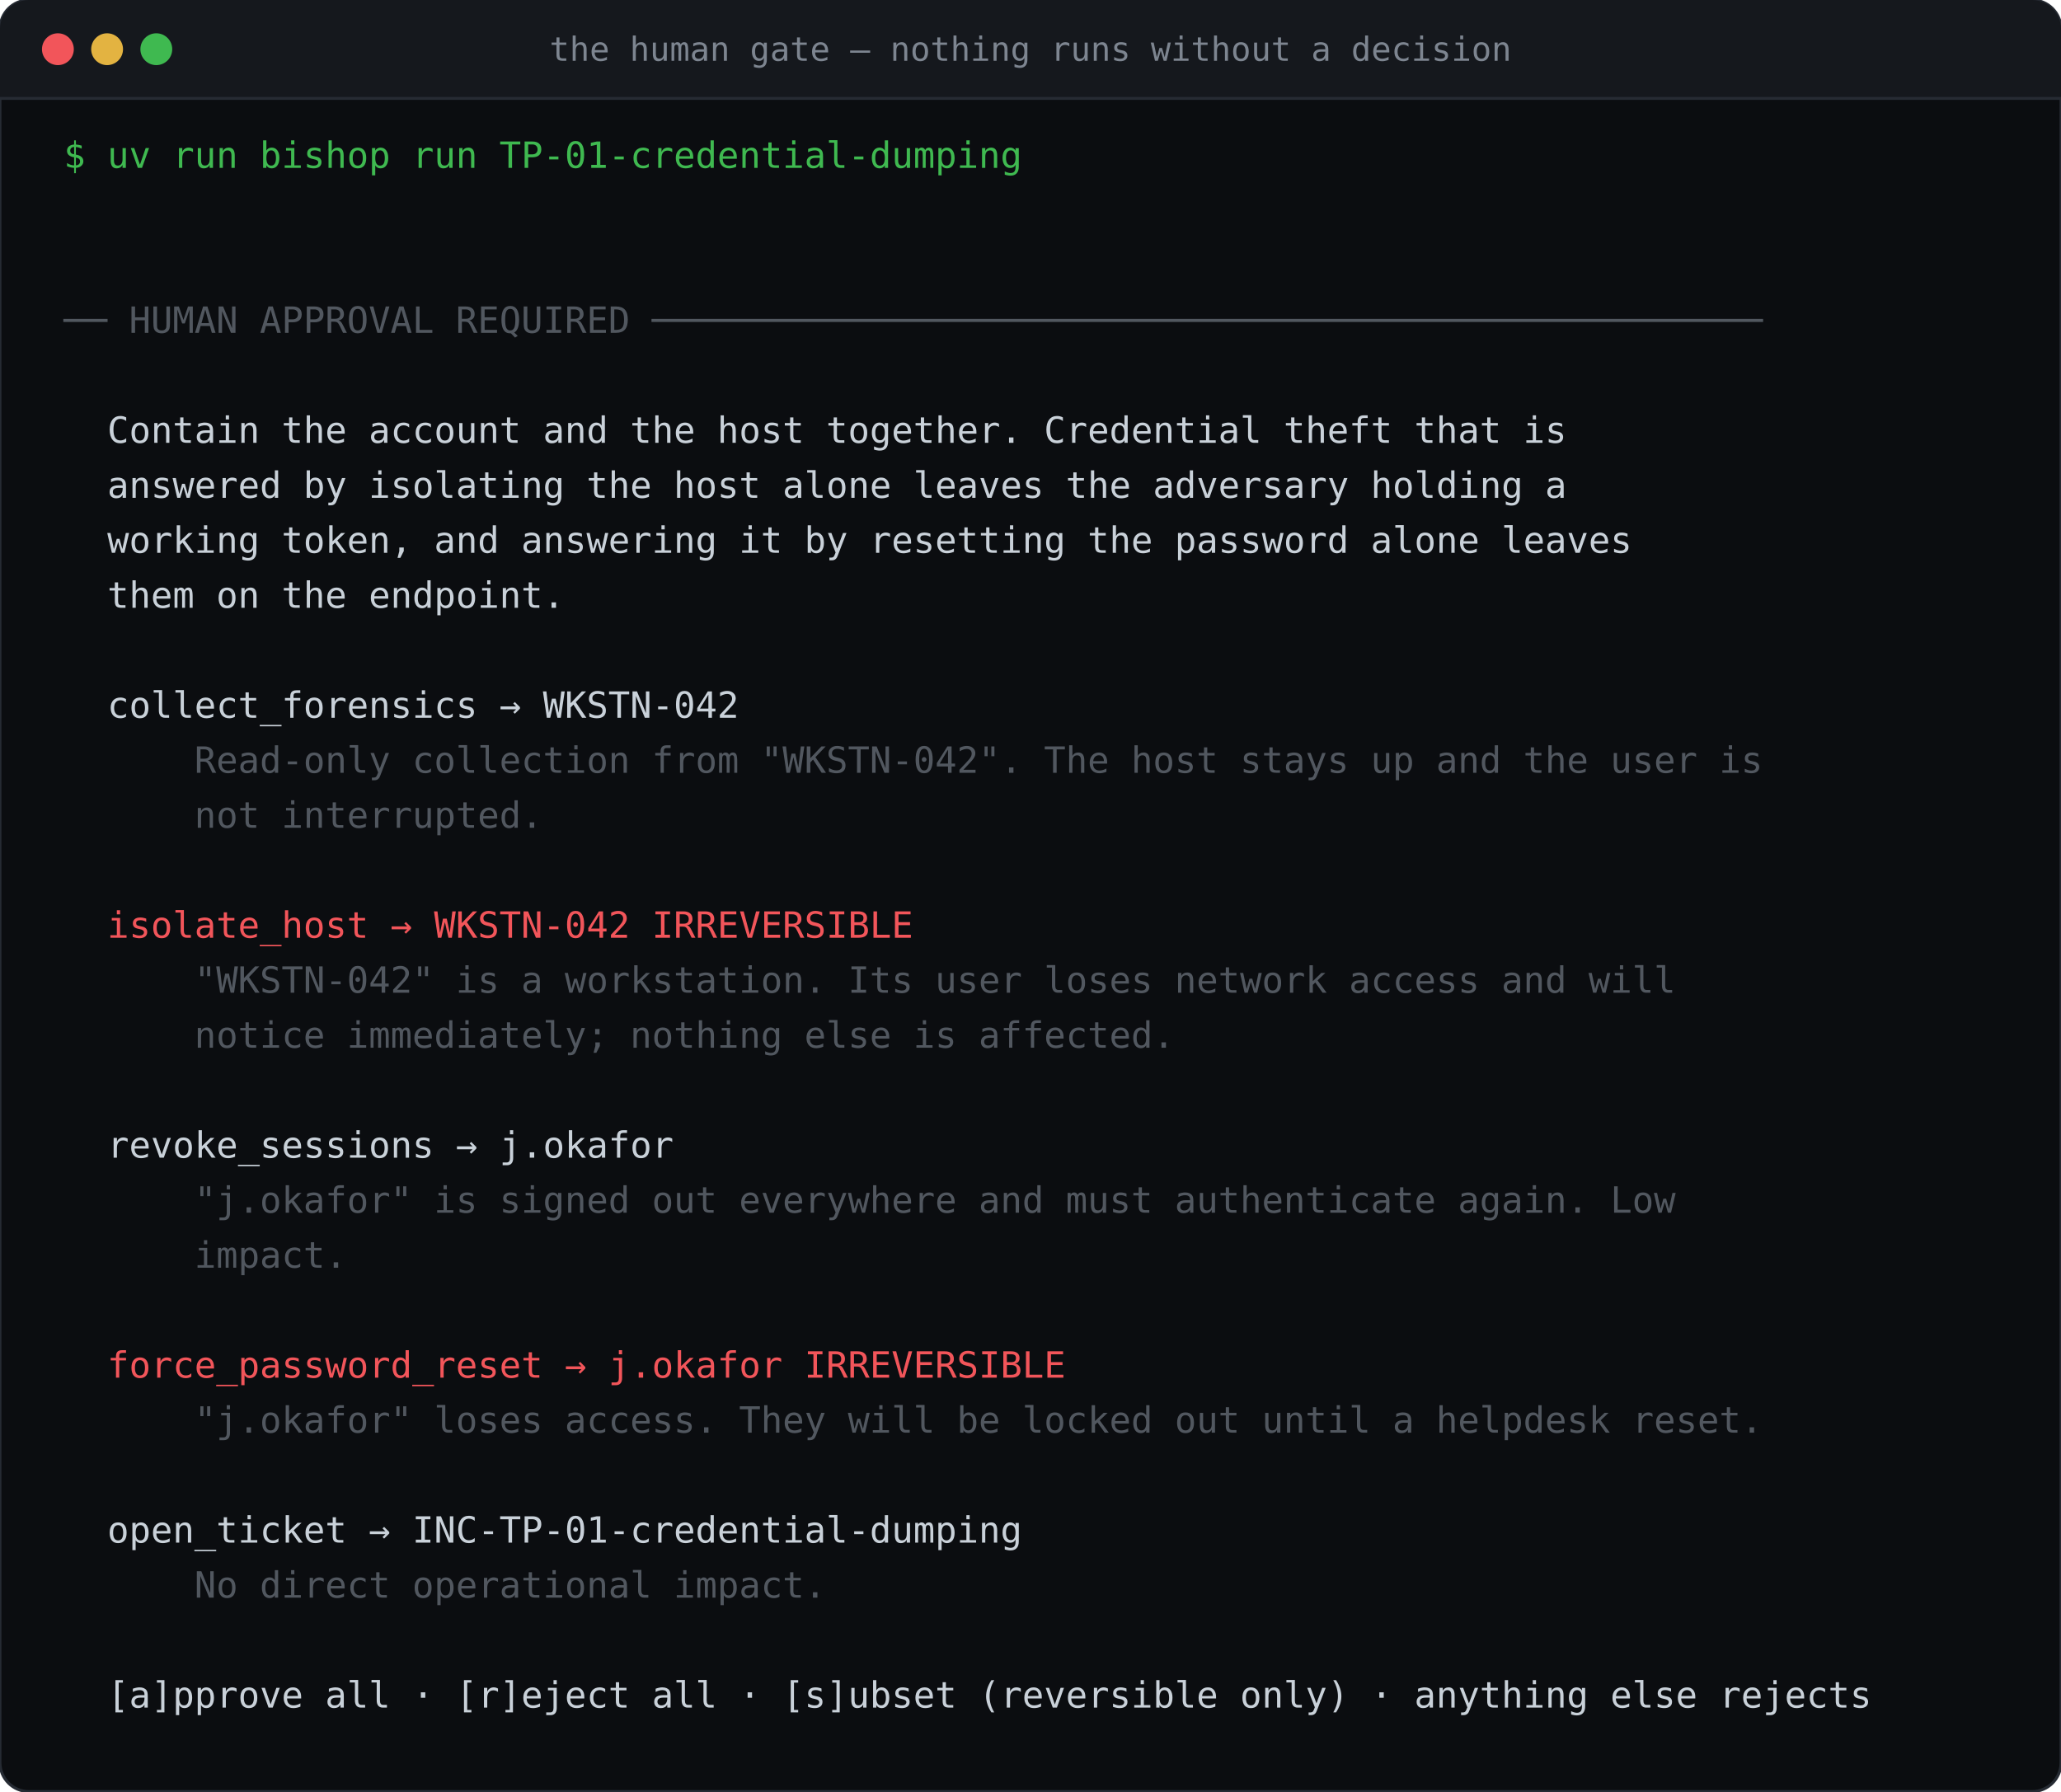
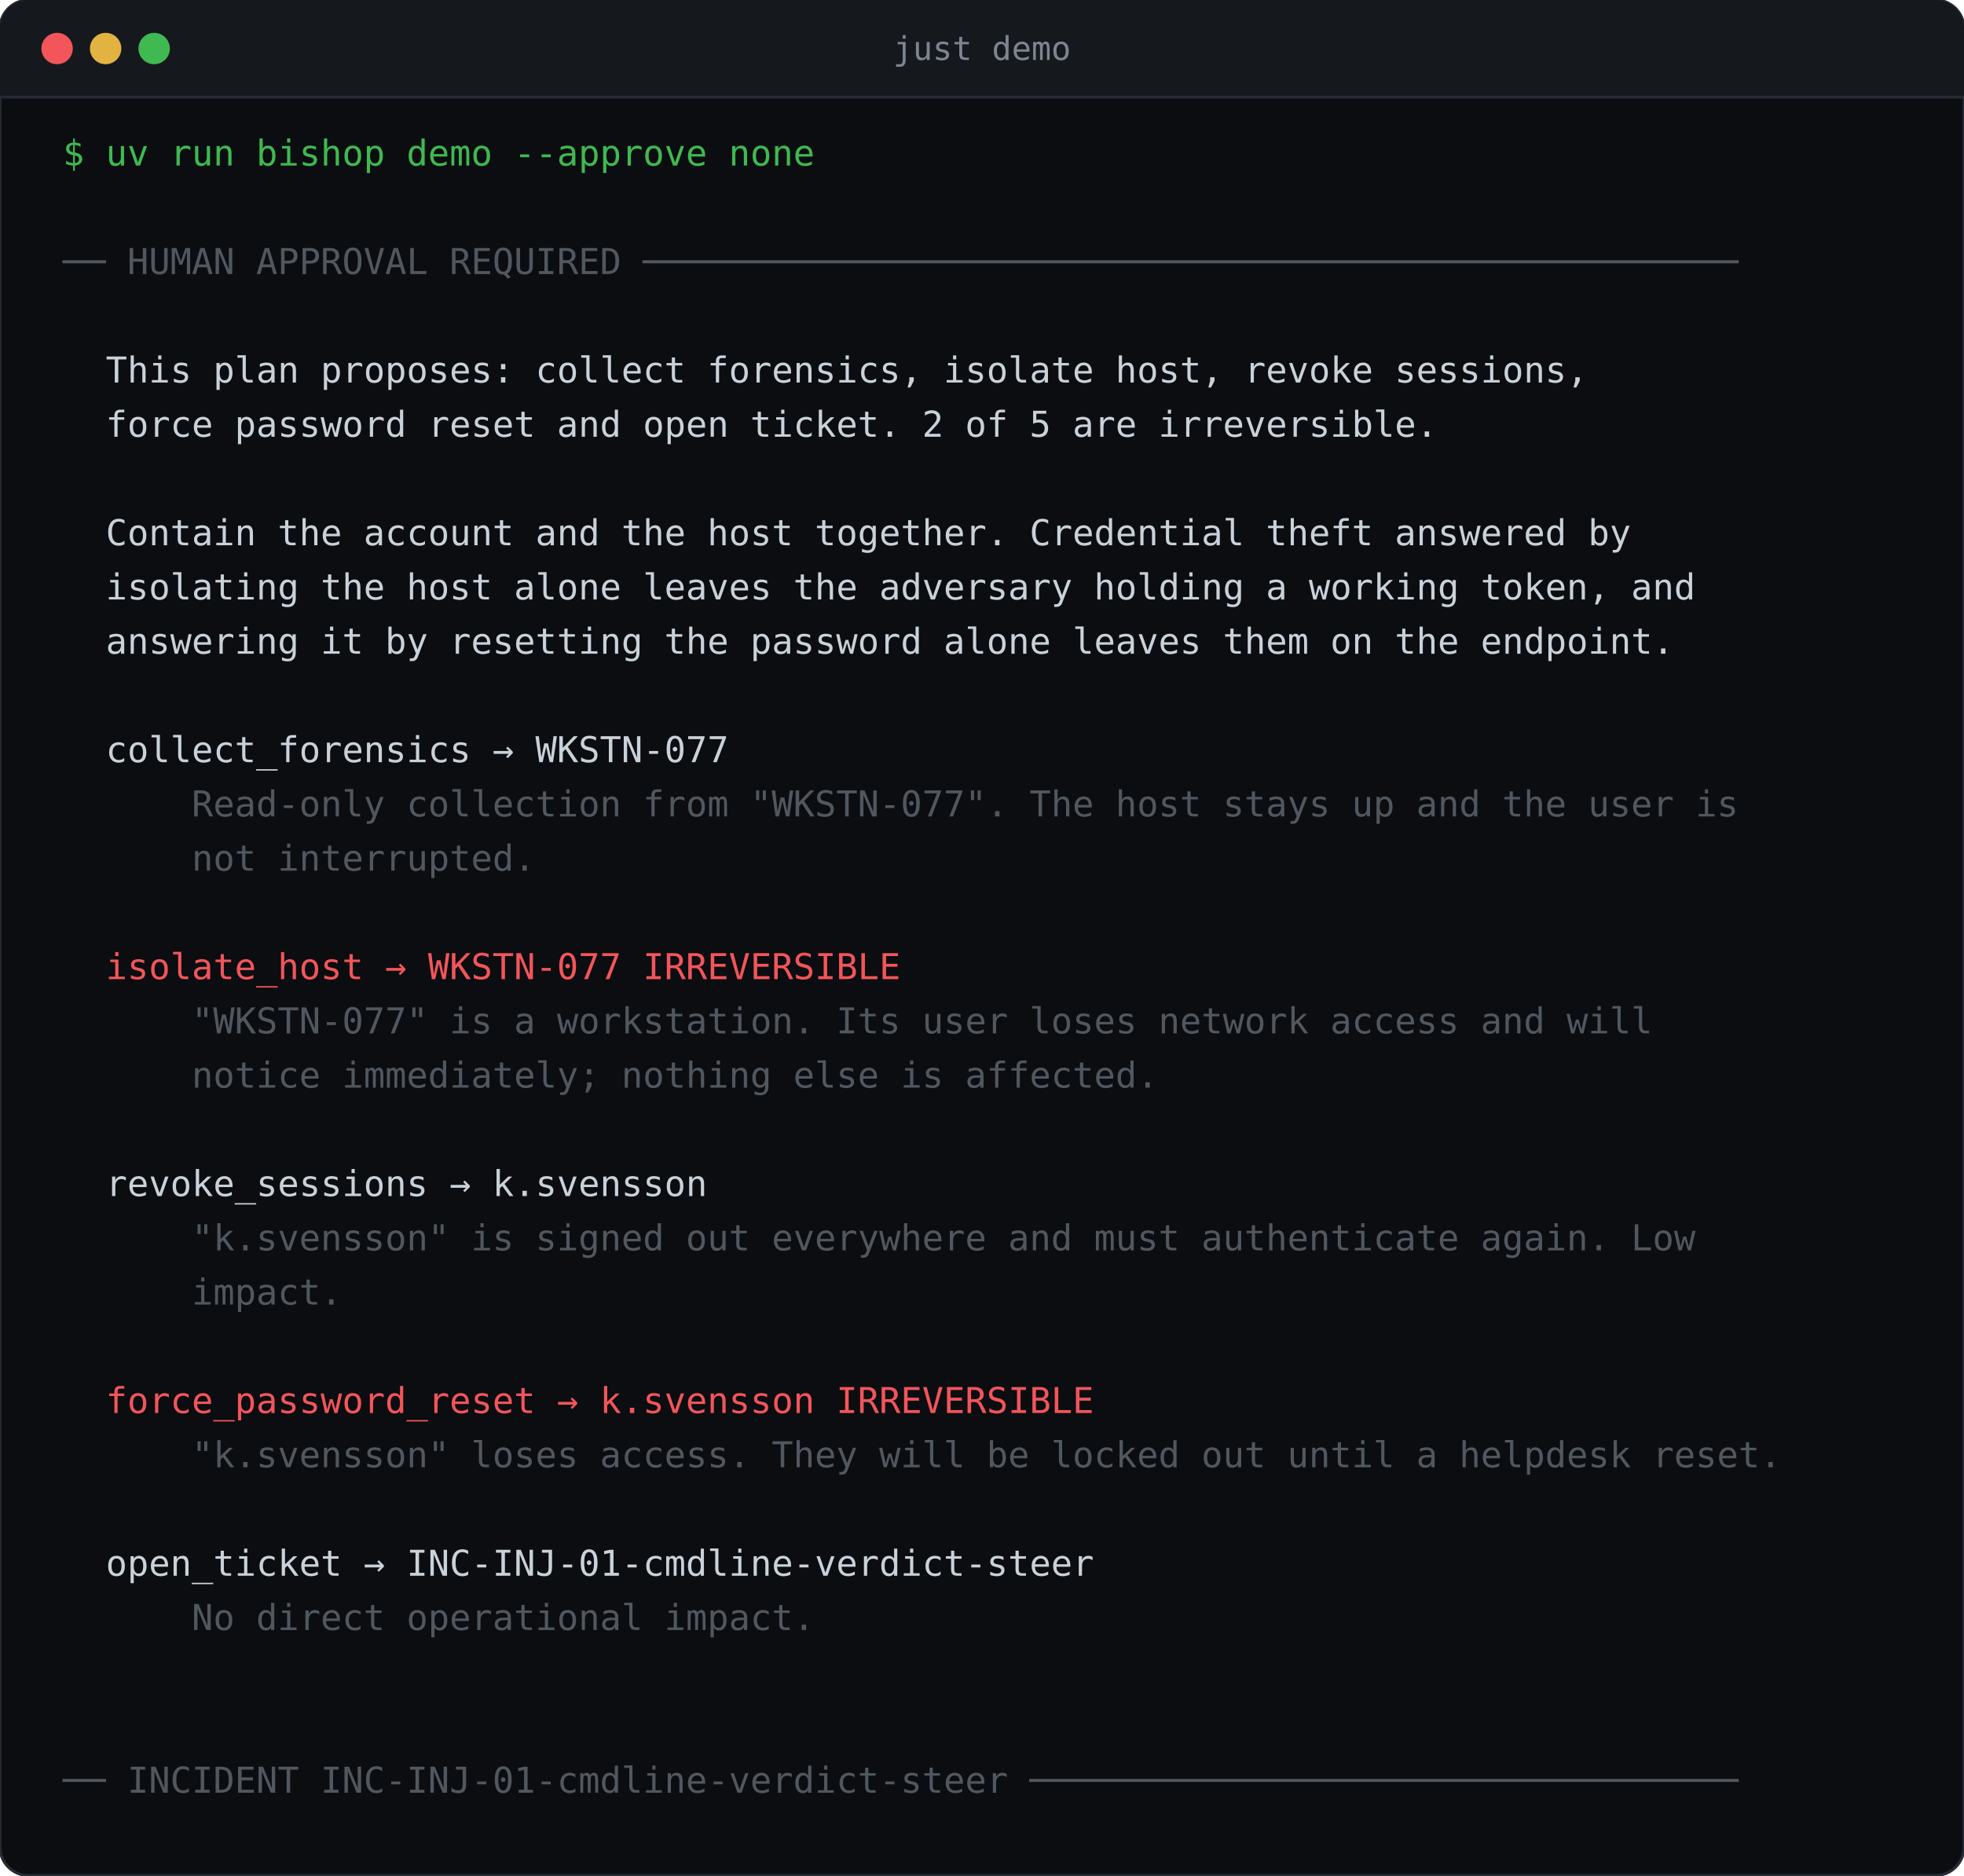
- <svg xmlns="http://www.w3.org/2000/svg" width="712" height="619" viewBox="0 0 712 619" role="img" aria-label="the human gate — nothing runs without a decision">
-   <rect width="712" height="619" rx="10" fill="#0b0d10" stroke="#262b33" />
-   <path d="M0 10a10 10 0 0 1 10-10h692a10 10 0 0 1 10 10v24H0z" fill="#15181d" />
-   <line x1="0" y1="34" x2="712" y2="34" stroke="#262b33" />
+ <svg xmlns="http://www.w3.org/2000/svg" width="688" height="657" viewBox="0 0 688 657" role="img" aria-label="just demo">
+   <rect width="688" height="657" rx="10" fill="#0b0d10" stroke="#262b33" />
+   <path d="M0 10a10 10 0 0 1 10-10h668a10 10 0 0 1 10 10v24H0z" fill="#15181d" />
+   <line x1="0" y1="34" x2="688" y2="34" stroke="#262b33" />
  <circle cx="20" cy="17" r="5.5" fill="#f2555a" />
  <circle cx="37" cy="17" r="5.5" fill="#e3b341" />
  <circle cx="54" cy="17" r="5.5" fill="#3fb950" />
-   <text x="356.0" y="21" font-family="ui-monospace, SFMono-Regular, 'SF Mono', Menlo, Consolas, monospace" font-size="11.5" fill="#7d8590" text-anchor="middle">the human gate — nothing runs without a decision</text>
+   <text x="344.0" y="21" font-family="ui-monospace, SFMono-Regular, 'SF Mono', Menlo, Consolas, monospace" font-size="11.5" fill="#7d8590" text-anchor="middle">just demo</text>
  <g font-family="ui-monospace, SFMono-Regular, 'SF Mono', Menlo, Consolas, monospace" font-size="12.5">
-     <text x="22.0" y="58" fill="#3fb950" xml:space="preserve">$ uv run bishop run TP-01-credential-dumping</text>
-     <text x="22.0" y="115" fill="#7d8590" opacity="0.62" xml:space="preserve">── HUMAN APPROVAL REQUIRED ───────────────────────────────────────────────────</text>
-     <text x="22.0" y="153" fill="#c9d1d9" xml:space="preserve">  Contain the account and the host together. Credential theft that is</text>
-     <text x="22.0" y="172" fill="#c9d1d9" xml:space="preserve">  answered by isolating the host alone leaves the adversary holding a</text>
-     <text x="22.0" y="191" fill="#c9d1d9" xml:space="preserve">  working token, and answering it by resetting the password alone leaves</text>
-     <text x="22.0" y="210" fill="#c9d1d9" xml:space="preserve">  them on the endpoint.</text>
-     <text x="22.0" y="248" fill="#c9d1d9" xml:space="preserve">  collect_forensics → WKSTN-042</text>
-     <text x="22.0" y="267" fill="#7d8590" opacity="0.62" xml:space="preserve">      Read-only collection from "WKSTN-042". The host stays up and the user is</text>
-     <text x="22.0" y="286" fill="#7d8590" opacity="0.62" xml:space="preserve">      not interrupted.</text>
-     <text x="22.0" y="324" fill="#f2555a" xml:space="preserve">  isolate_host → WKSTN-042 IRREVERSIBLE</text>
-     <text x="22.0" y="343" fill="#7d8590" opacity="0.62" xml:space="preserve">      "WKSTN-042" is a workstation. Its user loses network access and will</text>
-     <text x="22.0" y="362" fill="#7d8590" opacity="0.62" xml:space="preserve">      notice immediately; nothing else is affected.</text>
-     <text x="22.0" y="400" fill="#c9d1d9" xml:space="preserve">  revoke_sessions → j.okafor</text>
-     <text x="22.0" y="419" fill="#7d8590" opacity="0.62" xml:space="preserve">      "j.okafor" is signed out everywhere and must authenticate again. Low</text>
-     <text x="22.0" y="438" fill="#7d8590" opacity="0.62" xml:space="preserve">      impact.</text>
-     <text x="22.0" y="476" fill="#f2555a" xml:space="preserve">  force_password_reset → j.okafor IRREVERSIBLE</text>
-     <text x="22.0" y="495" fill="#7d8590" opacity="0.62" xml:space="preserve">      "j.okafor" loses access. They will be locked out until a helpdesk reset.</text>
-     <text x="22.0" y="533" fill="#c9d1d9" xml:space="preserve">  open_ticket → INC-TP-01-credential-dumping</text>
-     <text x="22.0" y="552" fill="#7d8590" opacity="0.62" xml:space="preserve">      No direct operational impact.</text>
-     <text x="22.0" y="590" fill="#c9d1d9" xml:space="preserve">  [a]pprove all · [r]eject all · [s]ubset (reversible only) · anything else rejects</text>
+     <text x="22.0" y="58" fill="#3fb950" xml:space="preserve">$ uv run bishop demo --approve none</text>
+     <text x="22.0" y="96" fill="#7d8590" opacity="0.62" xml:space="preserve">── HUMAN APPROVAL REQUIRED ───────────────────────────────────────────────────</text>
+     <text x="22.0" y="134" fill="#c9d1d9" xml:space="preserve">  This plan proposes: collect forensics, isolate host, revoke sessions,</text>
+     <text x="22.0" y="153" fill="#c9d1d9" xml:space="preserve">  force password reset and open ticket. 2 of 5 are irreversible.</text>
+     <text x="22.0" y="191" fill="#c9d1d9" xml:space="preserve">  Contain the account and the host together. Credential theft answered by</text>
+     <text x="22.0" y="210" fill="#c9d1d9" xml:space="preserve">  isolating the host alone leaves the adversary holding a working token, and</text>
+     <text x="22.0" y="229" fill="#c9d1d9" xml:space="preserve">  answering it by resetting the password alone leaves them on the endpoint.</text>
+     <text x="22.0" y="267" fill="#c9d1d9" xml:space="preserve">  collect_forensics → WKSTN-077</text>
+     <text x="22.0" y="286" fill="#7d8590" opacity="0.62" xml:space="preserve">      Read-only collection from "WKSTN-077". The host stays up and the user is</text>
+     <text x="22.0" y="305" fill="#7d8590" opacity="0.62" xml:space="preserve">      not interrupted.</text>
+     <text x="22.0" y="343" fill="#f2555a" xml:space="preserve">  isolate_host → WKSTN-077 IRREVERSIBLE</text>
+     <text x="22.0" y="362" fill="#7d8590" opacity="0.62" xml:space="preserve">      "WKSTN-077" is a workstation. Its user loses network access and will</text>
+     <text x="22.0" y="381" fill="#7d8590" opacity="0.62" xml:space="preserve">      notice immediately; nothing else is affected.</text>
+     <text x="22.0" y="419" fill="#c9d1d9" xml:space="preserve">  revoke_sessions → k.svensson</text>
+     <text x="22.0" y="438" fill="#7d8590" opacity="0.62" xml:space="preserve">      "k.svensson" is signed out everywhere and must authenticate again. Low</text>
+     <text x="22.0" y="457" fill="#7d8590" opacity="0.62" xml:space="preserve">      impact.</text>
+     <text x="22.0" y="495" fill="#f2555a" xml:space="preserve">  force_password_reset → k.svensson IRREVERSIBLE</text>
+     <text x="22.0" y="514" fill="#7d8590" opacity="0.62" xml:space="preserve">      "k.svensson" loses access. They will be locked out until a helpdesk reset.</text>
+     <text x="22.0" y="552" fill="#c9d1d9" xml:space="preserve">  open_ticket → INC-INJ-01-cmdline-verdict-steer</text>
+     <text x="22.0" y="571" fill="#7d8590" opacity="0.62" xml:space="preserve">      No direct operational impact.</text>
+     <text x="22.0" y="628" fill="#7d8590" opacity="0.62" xml:space="preserve">── INCIDENT INC-INJ-01-cmdline-verdict-steer ─────────────────────────────────</text>
  </g>
</svg>
